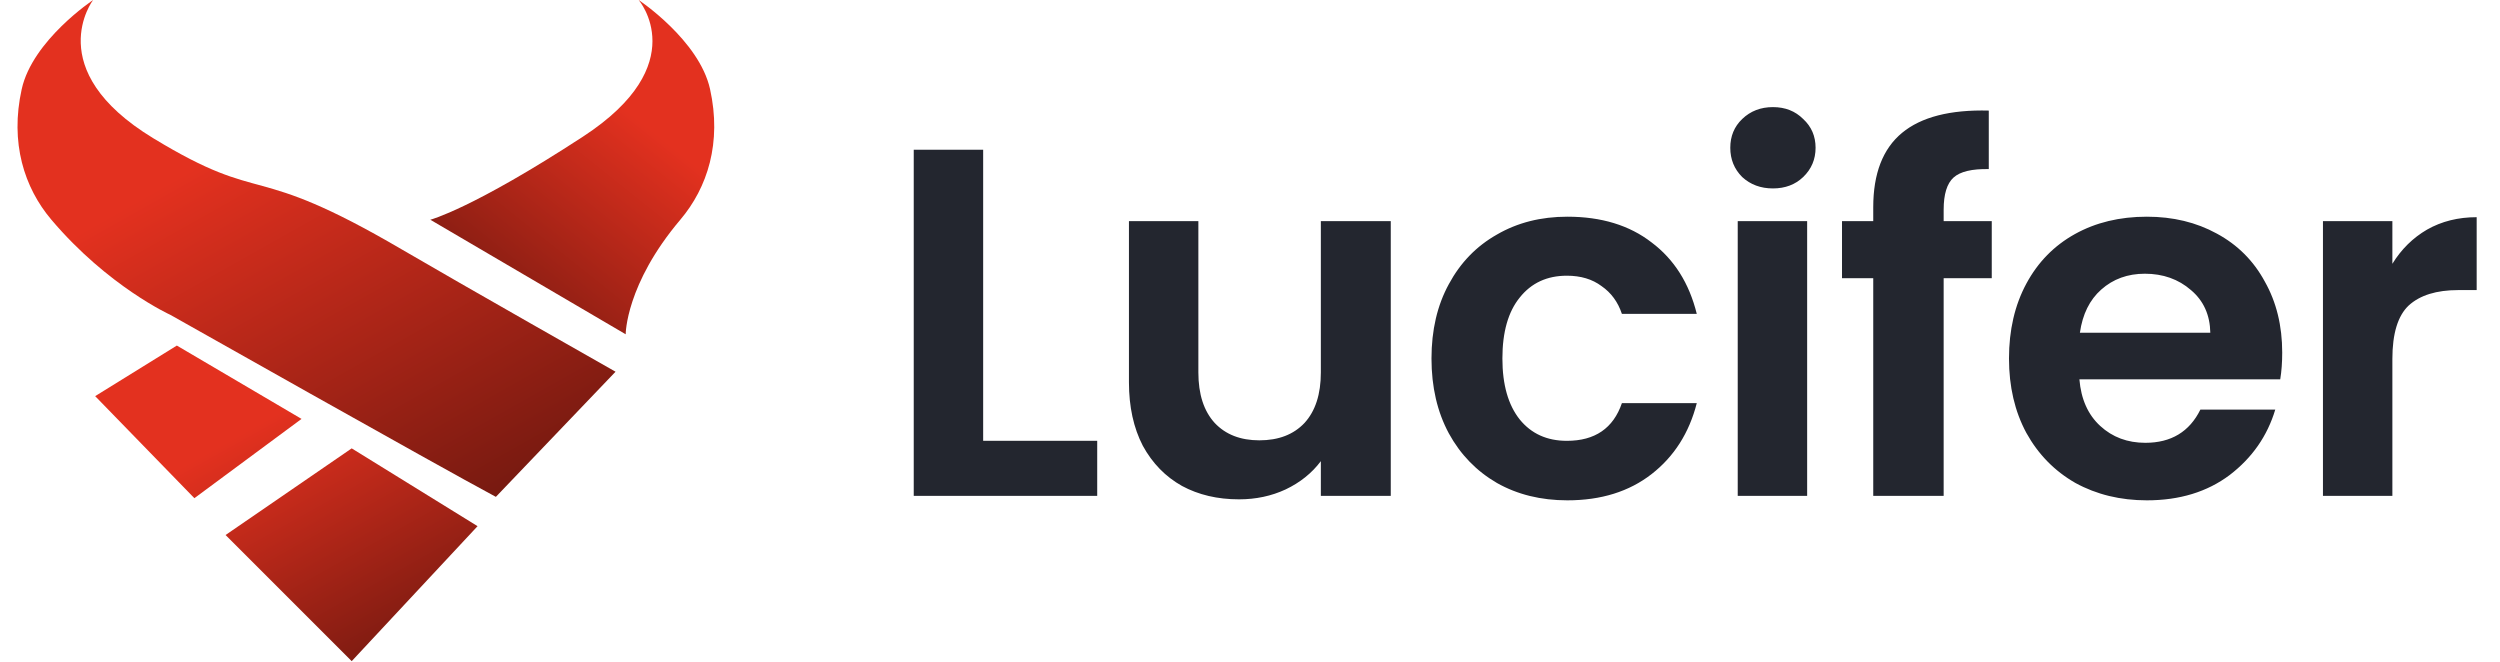
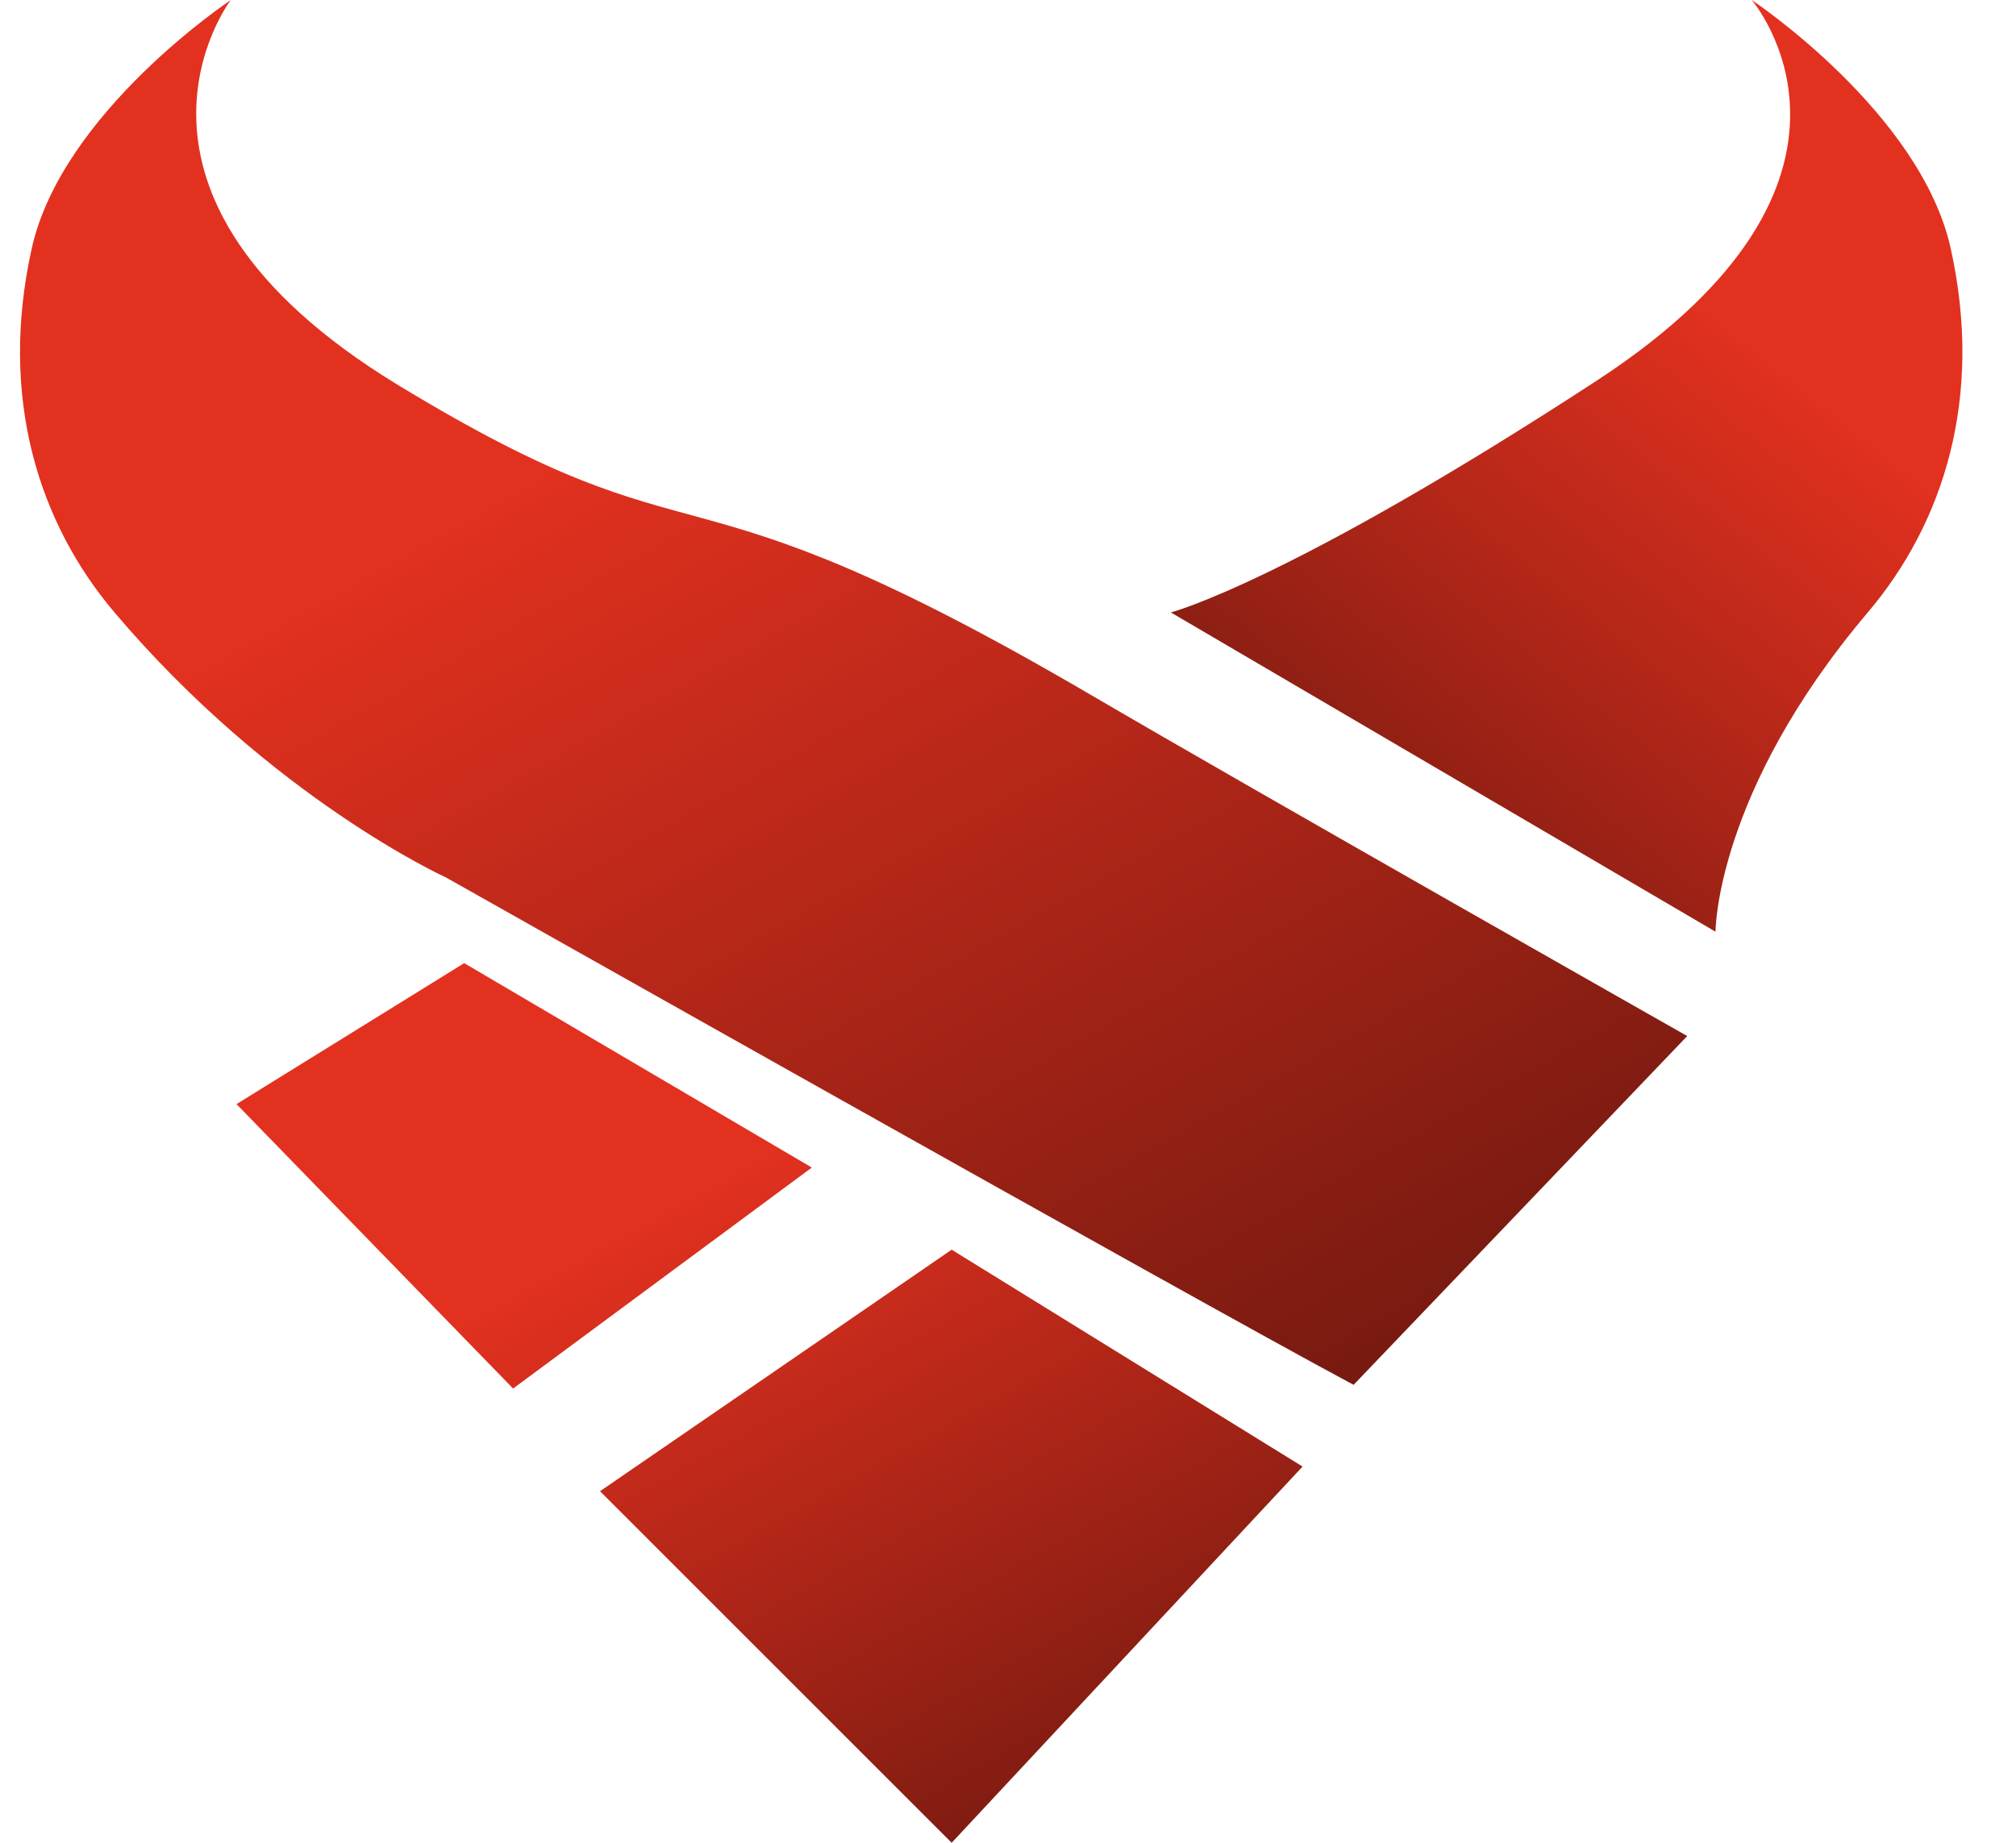
- <svg xmlns="http://www.w3.org/2000/svg" width="121" height="32" viewBox="0 0 121 32" fill="none">
-   <path d="M8.559 16.725L14.594 20.275L9.408 24.112L4.606 19.173L8.559 16.725Z" fill="url(#paint0_linear_97_2813)" />
-   <path d="M17.022 21.701L10.917 25.895L17.022 32L23.114 25.467L17.022 21.701Z" fill="url(#paint1_linear_97_2813)" />
-   <path d="M30.283 16.179L20.827 10.635C20.827 10.635 22.849 10.114 28.219 6.611C33.588 3.109 30.912 0 30.912 0C30.912 0 33.84 1.945 34.366 4.312C34.94 6.899 34.248 9.076 32.927 10.635C30.279 13.763 30.283 16.179 30.283 16.179Z" fill="url(#paint2_linear_97_2813)" />
-   <path d="M29.792 17.991C29.792 17.991 22.278 13.729 19.452 12.075C12.003 7.713 12.927 10.039 7.414 6.688C1.945 3.363 4.505 0.002 4.505 0.002C4.505 0.002 1.577 1.947 1.051 4.314C0.477 6.901 1.168 9.079 2.49 10.638C5.23 13.87 8.242 15.237 8.242 15.237C8.242 15.237 21.124 22.509 24 24.048L26.896 21.02L29.792 17.991Z" fill="url(#paint3_linear_97_2813)" />
-   <path d="M47.585 21.336H53.105V24H44.225V7.248H47.585V21.336ZM67.313 10.704V24H63.929V22.32C63.497 22.896 62.929 23.352 62.225 23.688C61.537 24.008 60.785 24.168 59.969 24.168C58.929 24.168 58.009 23.952 57.209 23.52C56.409 23.072 55.777 22.424 55.313 21.576C54.865 20.712 54.641 19.688 54.641 18.504V10.704H58.001V18.024C58.001 19.08 58.265 19.896 58.793 20.472C59.321 21.032 60.041 21.312 60.953 21.312C61.881 21.312 62.609 21.032 63.137 20.472C63.665 19.896 63.929 19.08 63.929 18.024V10.704H67.313ZM69.284 17.352C69.284 15.976 69.564 14.776 70.124 13.752C70.684 12.712 71.46 11.912 72.452 11.352C73.444 10.776 74.58 10.488 75.86 10.488C77.508 10.488 78.868 10.904 79.94 11.736C81.028 12.552 81.756 13.704 82.124 15.192H78.5C78.308 14.616 77.98 14.168 77.516 13.848C77.068 13.512 76.508 13.344 75.836 13.344C74.876 13.344 74.116 13.696 73.556 14.4C72.996 15.088 72.716 16.072 72.716 17.352C72.716 18.616 72.996 19.6 73.556 20.304C74.116 20.992 74.876 21.336 75.836 21.336C77.196 21.336 78.084 20.728 78.5 19.512H82.124C81.756 20.952 81.028 22.096 79.94 22.944C78.852 23.792 77.492 24.216 75.86 24.216C74.58 24.216 73.444 23.936 72.452 23.376C71.46 22.8 70.684 22 70.124 20.976C69.564 19.936 69.284 18.728 69.284 17.352ZM85.81 9.12C85.218 9.12 84.722 8.936 84.322 8.568C83.938 8.184 83.746 7.712 83.746 7.152C83.746 6.592 83.938 6.128 84.322 5.76C84.722 5.376 85.218 5.184 85.81 5.184C86.402 5.184 86.89 5.376 87.274 5.76C87.674 6.128 87.874 6.592 87.874 7.152C87.874 7.712 87.674 8.184 87.274 8.568C86.89 8.936 86.402 9.12 85.81 9.12ZM87.466 10.704V24H84.106V10.704H87.466ZM96.401 13.464H94.073V24H90.665V13.464H89.153V10.704H90.665V10.032C90.665 8.4 91.129 7.2 92.057 6.432C92.985 5.664 94.385 5.304 96.257 5.352V8.184C95.441 8.168 94.873 8.304 94.553 8.592C94.233 8.88 94.073 9.4 94.073 10.152V10.704H96.401V13.464ZM110.459 17.064C110.459 17.544 110.427 17.976 110.363 18.36H100.643C100.723 19.32 101.059 20.072 101.651 20.616C102.243 21.16 102.971 21.432 103.835 21.432C105.083 21.432 105.971 20.896 106.499 19.824H110.123C109.739 21.104 109.003 22.16 107.915 22.992C106.827 23.808 105.491 24.216 103.907 24.216C102.627 24.216 101.475 23.936 100.451 23.376C99.443 22.8 98.651 21.992 98.075 20.952C97.515 19.912 97.235 18.712 97.235 17.352C97.235 15.976 97.515 14.768 98.075 13.728C98.635 12.688 99.419 11.888 100.427 11.328C101.435 10.768 102.595 10.488 103.907 10.488C105.171 10.488 106.299 10.76 107.291 11.304C108.299 11.848 109.075 12.624 109.619 13.632C110.179 14.624 110.459 15.768 110.459 17.064ZM106.979 16.104C106.963 15.24 106.651 14.552 106.043 14.04C105.435 13.512 104.691 13.248 103.811 13.248C102.979 13.248 102.275 13.504 101.699 14.016C101.139 14.512 100.795 15.208 100.667 16.104H106.979ZM115.791 12.768C116.223 12.064 116.783 11.512 117.471 11.112C118.175 10.712 118.975 10.512 119.871 10.512V14.04H118.983C117.927 14.04 117.127 14.288 116.583 14.784C116.055 15.28 115.791 16.144 115.791 17.376V24H112.431V10.704H115.791V12.768Z" fill="#23262F" />
+ <svg xmlns="http://www.w3.org/2000/svg" width="35" height="32" viewBox="0 0 35 32" fill="none">
+   <path d="M8.059 16.725L14.094 20.275L8.908 24.112L4.106 19.173L8.059 16.725Z" fill="url(#paint0_linear_97_2950)" />
+   <path d="M16.522 21.701L10.417 25.895L16.522 32L22.614 25.467L16.522 21.701Z" fill="url(#paint1_linear_97_2950)" />
+   <path d="M29.783 16.179L20.327 10.635C20.327 10.635 22.349 10.114 27.719 6.611C33.088 3.109 30.412 0 30.412 0C30.412 0 33.34 1.945 33.866 4.312C34.44 6.899 33.748 9.076 32.427 10.635C29.779 13.763 29.783 16.179 29.783 16.179Z" fill="url(#paint2_linear_97_2950)" />
+   <path d="M29.292 17.991C29.292 17.991 21.778 13.729 18.952 12.075C11.503 7.713 12.427 10.039 6.914 6.688C1.445 3.363 4.005 0.002 4.005 0.002C4.005 0.002 1.077 1.947 0.551 4.314C-0.023 6.901 0.668 9.079 1.99 10.638C4.73 13.87 7.742 15.237 7.742 15.237C7.742 15.237 20.624 22.509 23.5 24.048L26.396 21.02L29.292 17.991Z" fill="url(#paint3_linear_97_2950)" />
  <defs>
-     <linearGradient id="paint0_linear_97_2813" x1="2.477" y1="14.462" x2="21.197" y2="47.922" gradientUnits="userSpaceOnUse">
+     <linearGradient id="paint0_linear_97_2950" x1="1.977" y1="14.462" x2="20.697" y2="47.922" gradientUnits="userSpaceOnUse">
      <stop offset="0.266" stop-color="#E3311F" />
      <stop offset="1" />
    </linearGradient>
-     <linearGradient id="paint1_linear_97_2813" x1="2.477" y1="14.462" x2="21.197" y2="47.922" gradientUnits="userSpaceOnUse">
+     <linearGradient id="paint1_linear_97_2950" x1="1.977" y1="14.462" x2="20.697" y2="47.922" gradientUnits="userSpaceOnUse">
      <stop offset="0.266" stop-color="#E3311F" />
      <stop offset="1" />
    </linearGradient>
-     <linearGradient id="paint2_linear_97_2813" x1="36.15" y1="-2.397" x2="13.464" y2="26.03" gradientUnits="userSpaceOnUse">
+     <linearGradient id="paint2_linear_97_2950" x1="35.65" y1="-2.397" x2="12.964" y2="26.03" gradientUnits="userSpaceOnUse">
      <stop offset="0.266" stop-color="#E3311F" />
      <stop offset="1" />
    </linearGradient>
-     <linearGradient id="paint3_linear_97_2813" x1="-2.483" y1="-3.56" x2="27.086" y2="48.947" gradientUnits="userSpaceOnUse">
+     <linearGradient id="paint3_linear_97_2950" x1="-2.983" y1="-3.56" x2="26.586" y2="48.947" gradientUnits="userSpaceOnUse">
      <stop offset="0.266" stop-color="#E3311F" />
      <stop offset="1" />
    </linearGradient>
  </defs>
</svg>
